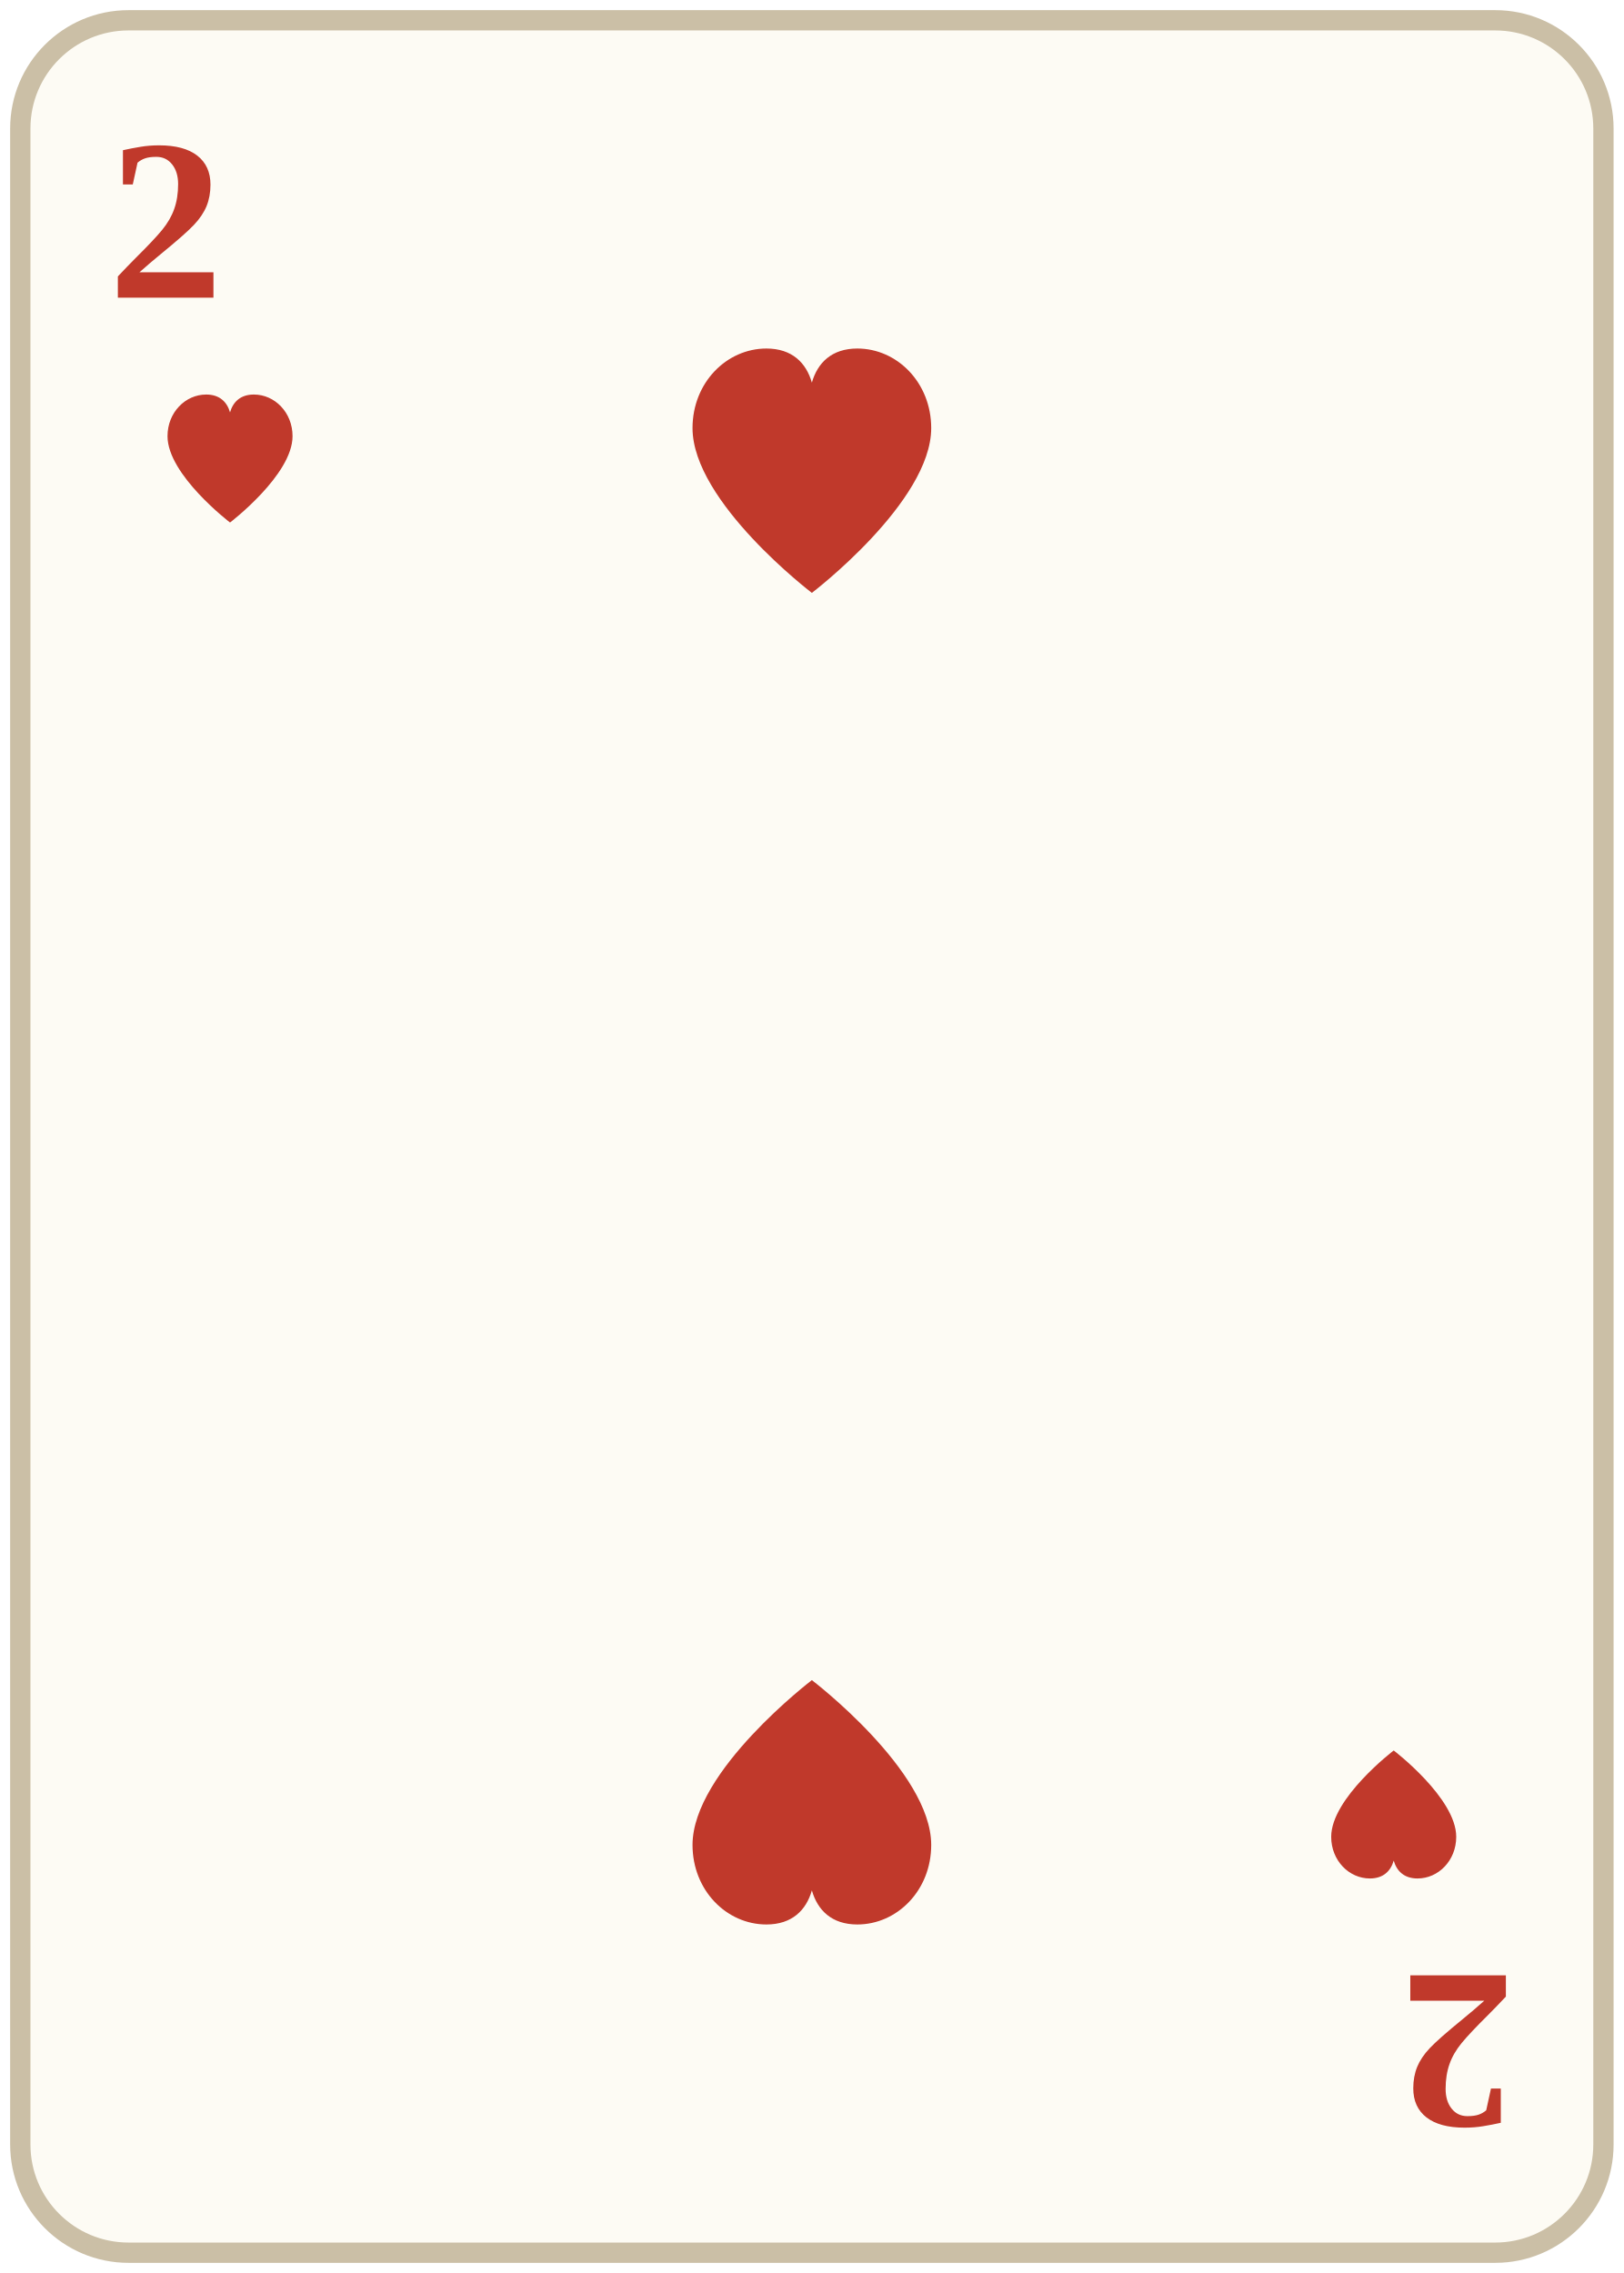
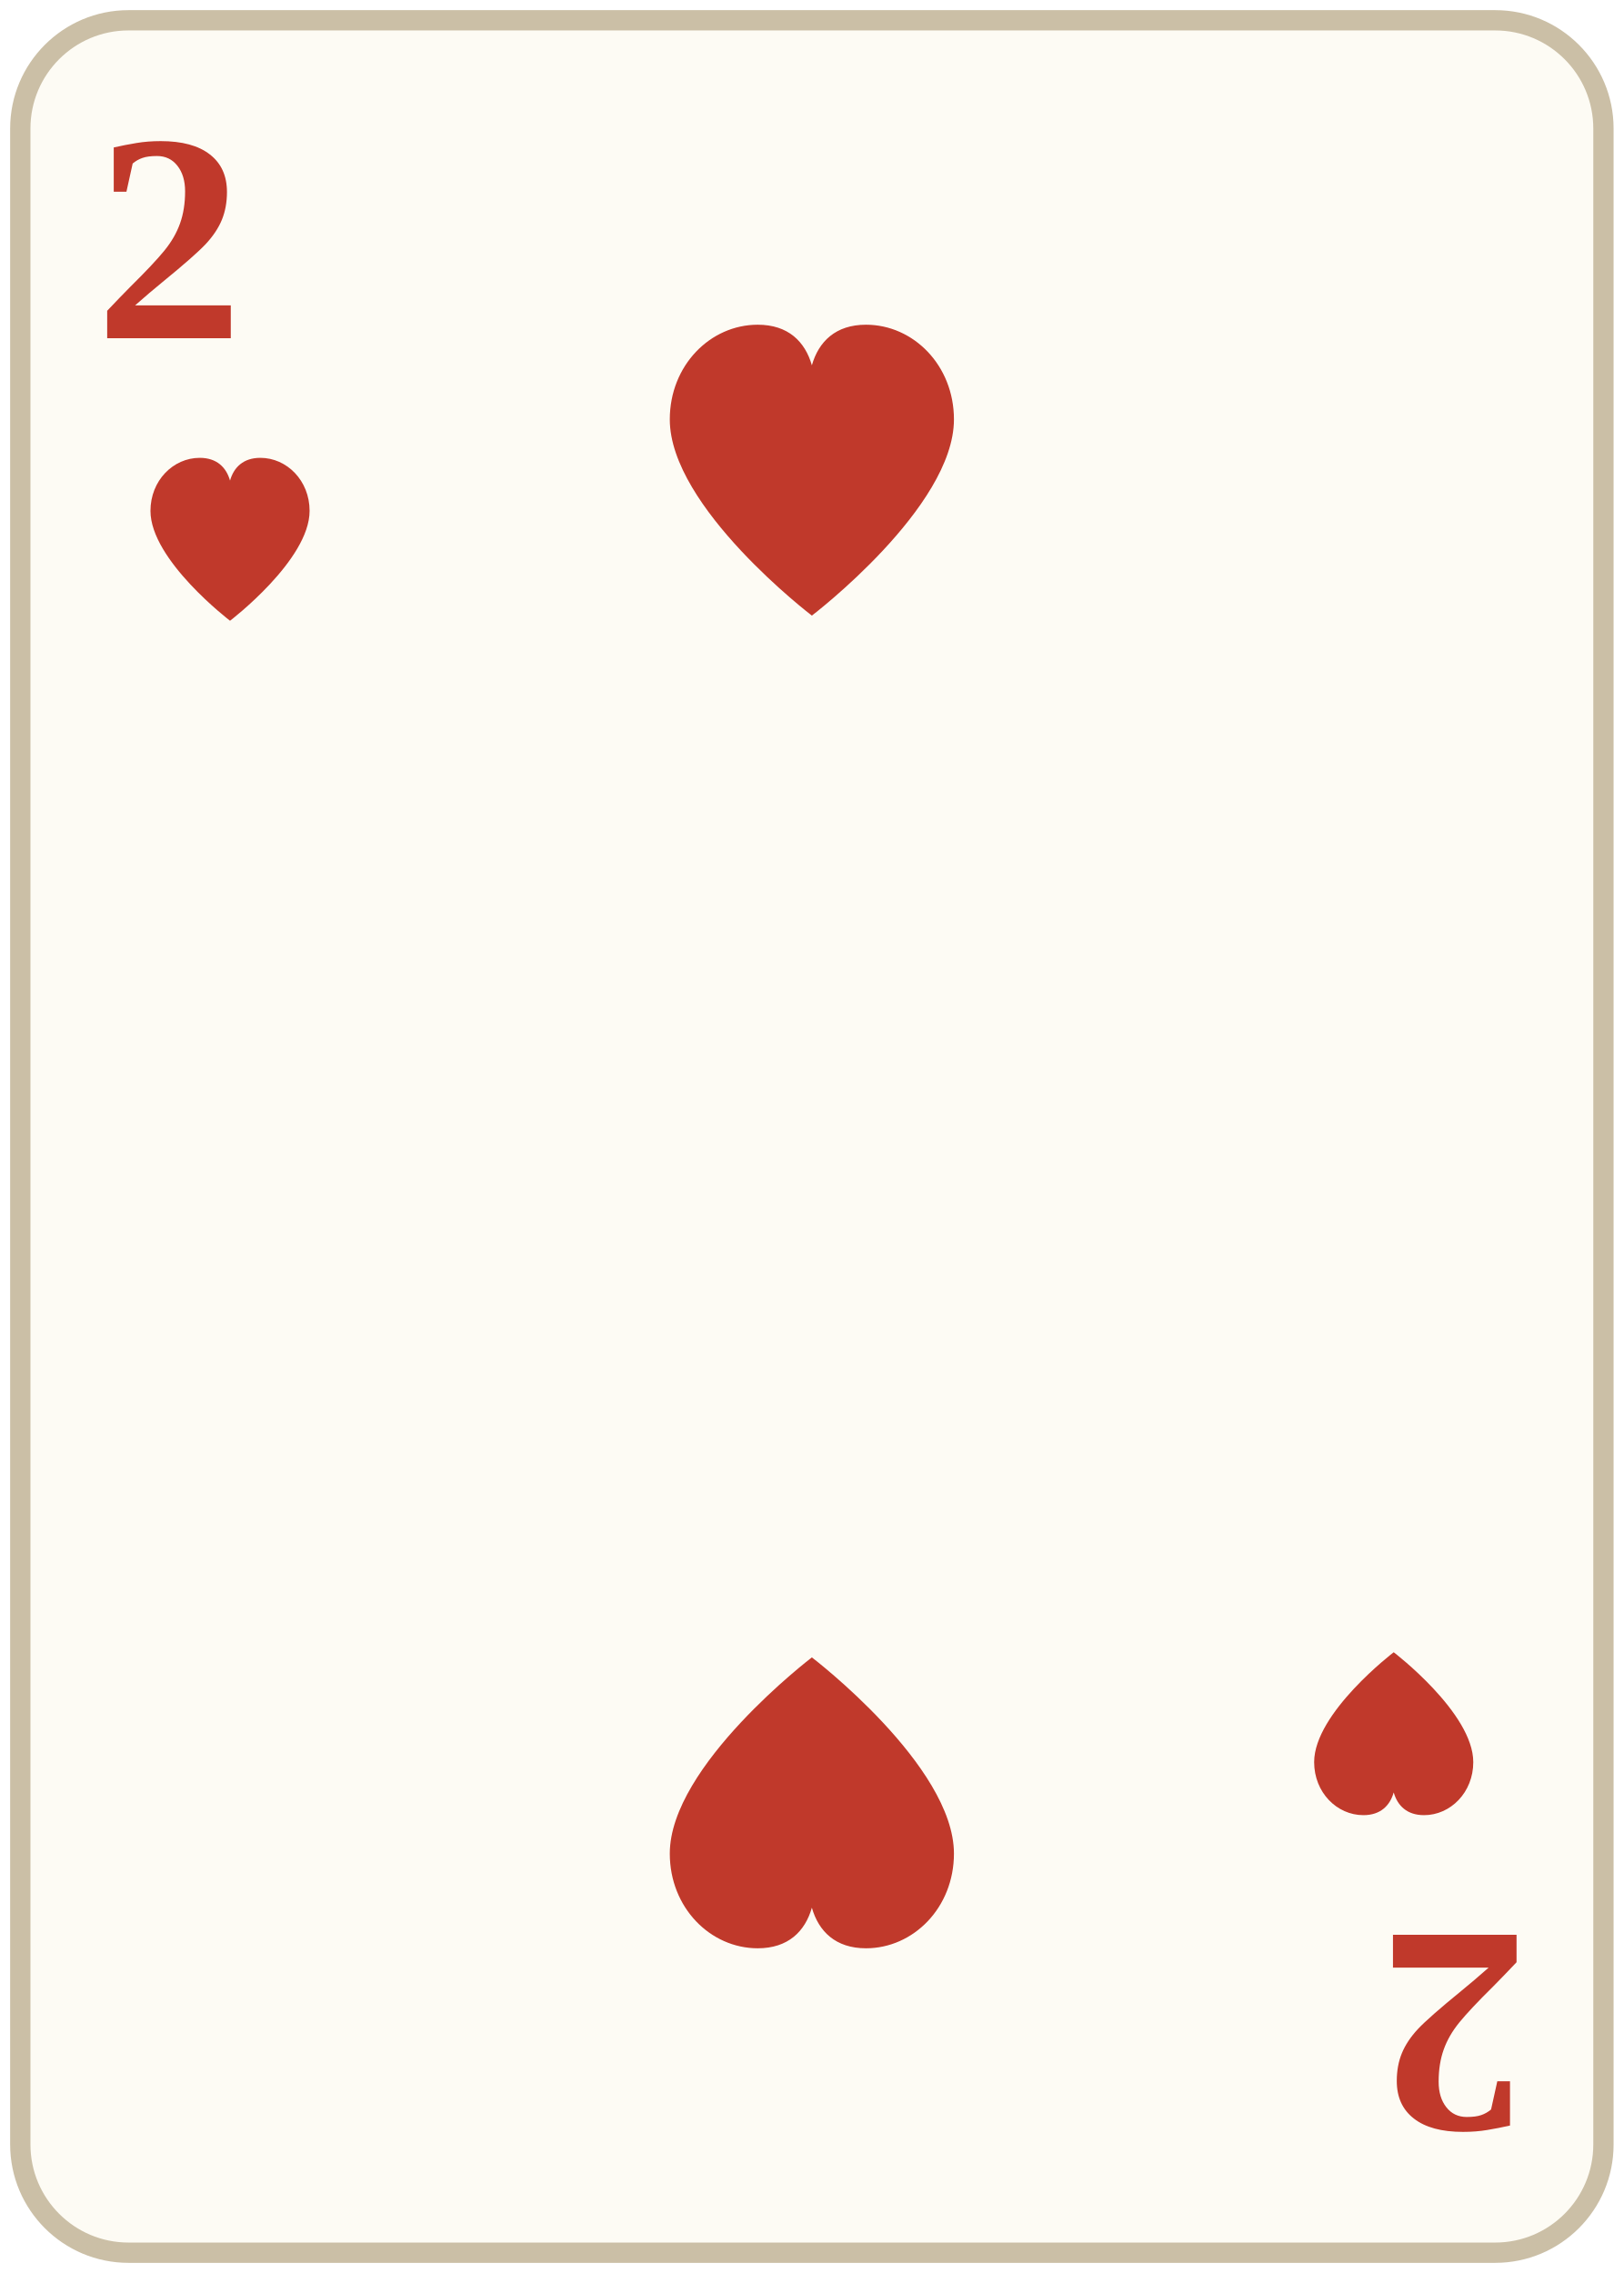
<svg xmlns="http://www.w3.org/2000/svg" viewBox="0 0 240 336" width="240" height="336">
  <rect x="3" y="3" width="234" height="330" rx="16" fill="#fdfbf4" stroke="#cbbfa6" stroke-width="3" />
-   <g transform="translate(120,70) scale(0.42) translate(-50,-50)">
+   <g transform="translate(120,70) scale(0.5) translate(-50,-50)">
    <path d="M50 92 C50 92 8 60 8 34 C8 18 20 6 34 6 C43 6 48 11 50 18 C52 11 57 6 66 6 C80 6 92 18 92 34 C92 60 50 92 50 92 Z" fill="#c0392b" />
  </g>
-   <g transform="translate(120,266) rotate(180) scale(0.42) translate(-50,-50)">
+   <g transform="translate(120,266) rotate(180) scale(0.5) translate(-50,-50)">
    <path d="M50 92 C50 92 8 60 8 34 C8 18 20 6 34 6 C43 6 48 11 50 18 C52 11 57 6 66 6 C80 6 92 18 92 34 C92 60 50 92 50 92 Z" fill="#c0392b" />
  </g>
-   <g transform="translate(16,14)">
-     <text x="0" y="30" font-family="Georgia,'Times New Roman',serif" font-size="34" font-weight="700" fill="#c0392b">2</text>
-     <g transform="translate(18,54) scale(0.22) translate(-50,-50)">
+   <g transform="translate(14,12)">
+     <text x="0" y="38" font-family="Georgia,'Times New Roman',serif" font-size="44" font-weight="700" fill="#c0392b">2</text>
+     <g transform="translate(20,68) scale(0.28) translate(-50,-50)">
      <path d="M50 92 C50 92 8 60 8 34 C8 18 20 6 34 6 C43 6 48 11 50 18 C52 11 57 6 66 6 C80 6 92 18 92 34 C92 60 50 92 50 92 Z" fill="#c0392b" />
    </g>
  </g>
  <g transform="rotate(180 120 168)">
-     <g transform="translate(16,14)">
-       <text x="0" y="30" font-family="Georgia,'Times New Roman',serif" font-size="34" font-weight="700" fill="#c0392b">2</text>
-       <g transform="translate(18,54) scale(0.22) translate(-50,-50)">
+     <g transform="translate(14,12)">
+       <text x="0" y="38" font-family="Georgia,'Times New Roman',serif" font-size="44" font-weight="700" fill="#c0392b">2</text>
+       <g transform="translate(20,68) scale(0.28) translate(-50,-50)">
        <path d="M50 92 C50 92 8 60 8 34 C8 18 20 6 34 6 C43 6 48 11 50 18 C52 11 57 6 66 6 C80 6 92 18 92 34 C92 60 50 92 50 92 Z" fill="#c0392b" />
      </g>
    </g>
  </g>
</svg>
